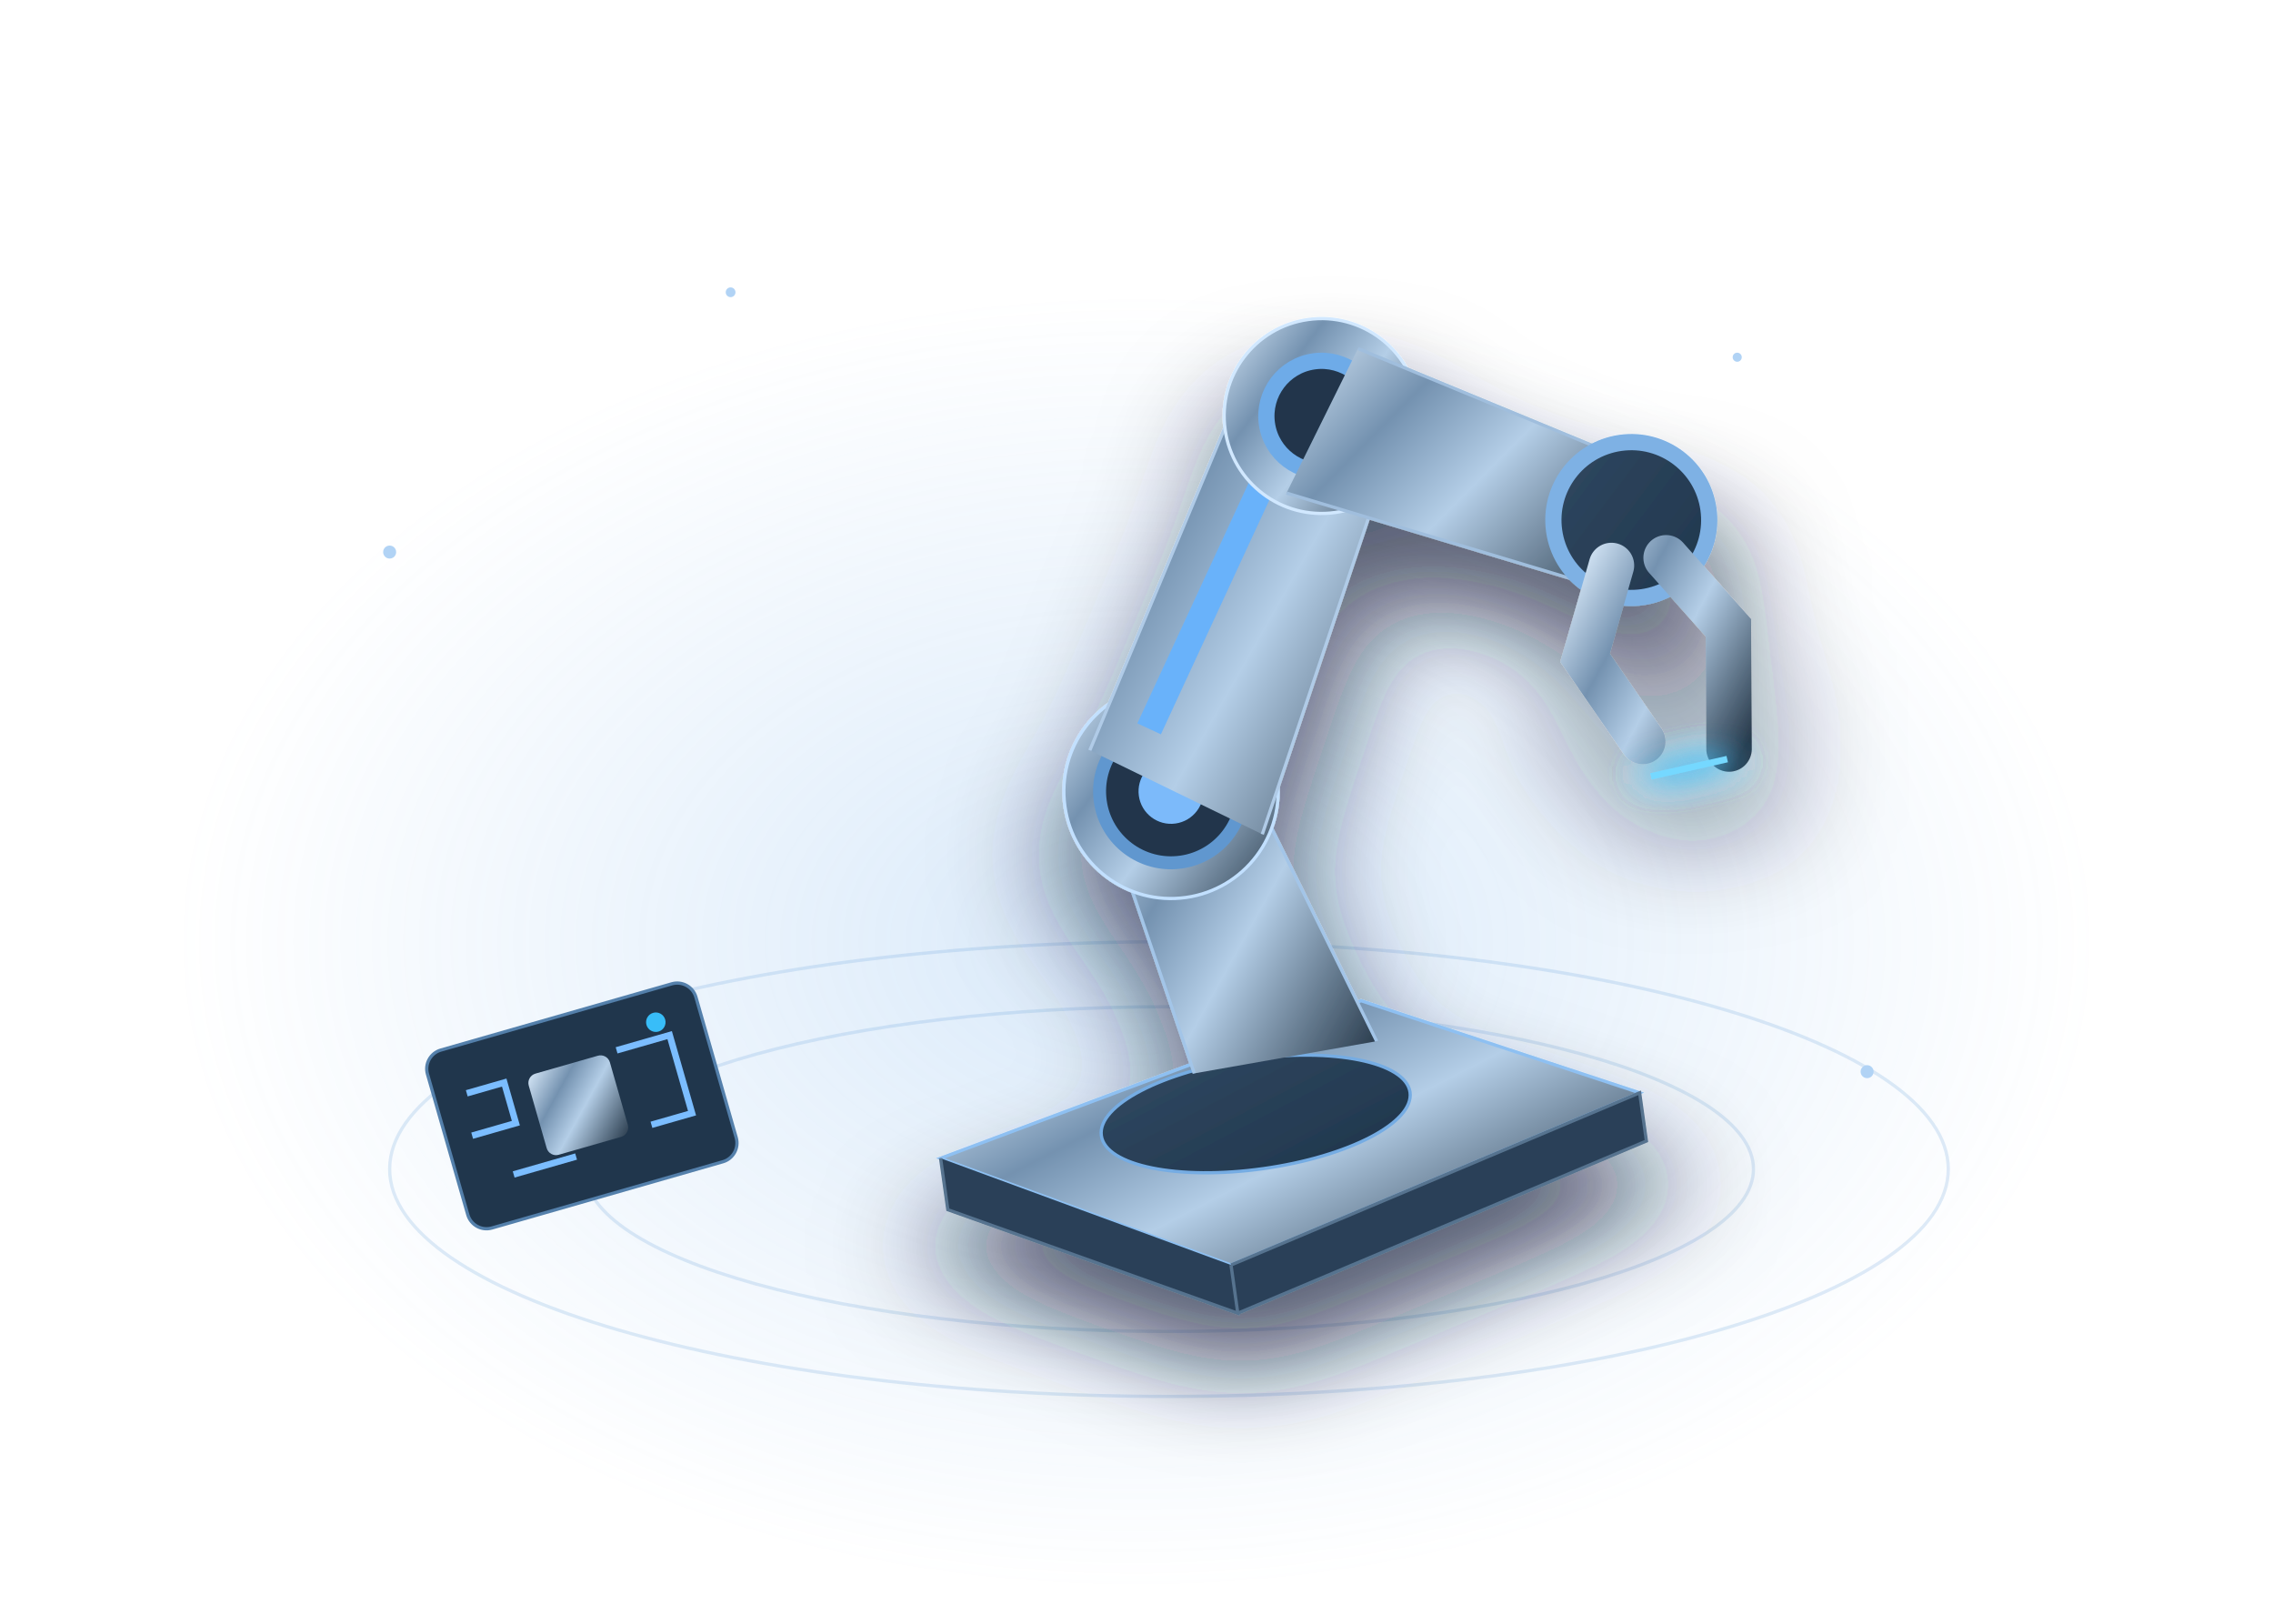
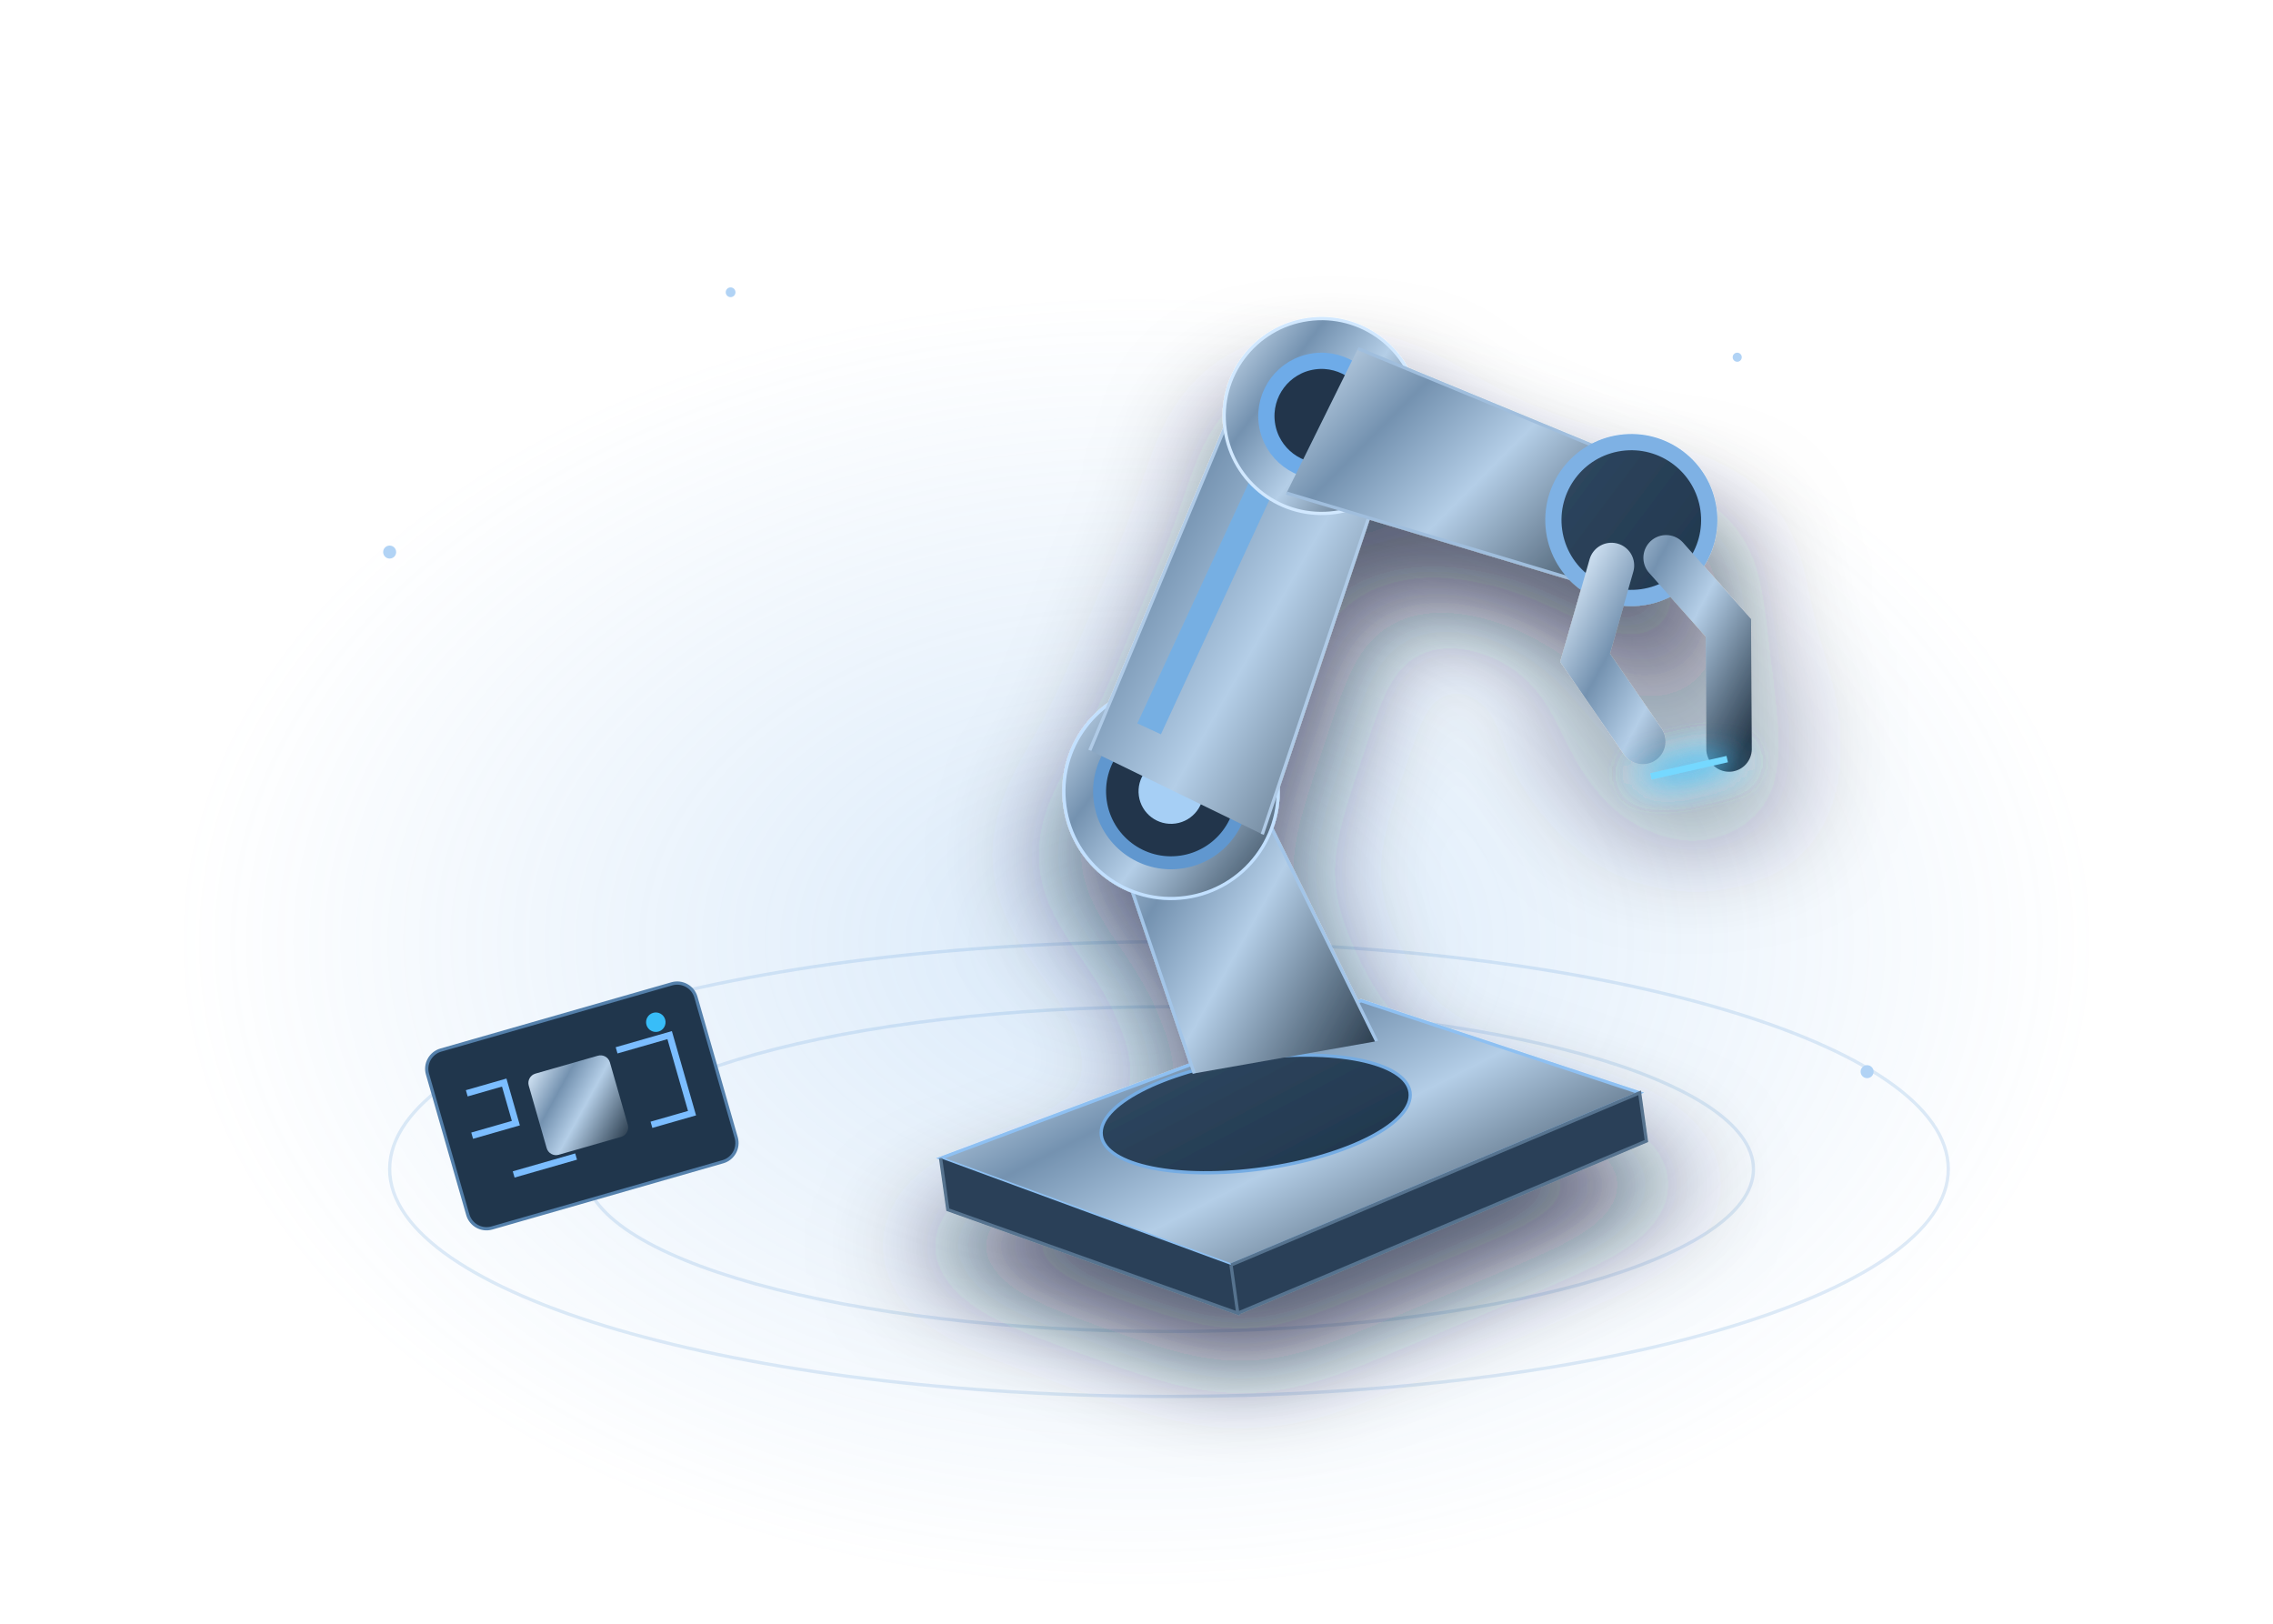
<svg xmlns="http://www.w3.org/2000/svg" viewBox="0 0 700 500" fill="none">
  <defs>
    <linearGradient id="metal" x1="0" y1="0" x2="1" y2="1">
      <stop stop-color="#d7e8f8" />
      <stop offset=".3" stop-color="#7492b0" />
      <stop offset=".55" stop-color="#b4cee7" />
      <stop offset="1" stop-color="#293b4c" />
    </linearGradient>
    <linearGradient id="face" x1="0" y1="0" x2="1" y2="1">
      <stop stop-color="#304861" />
      <stop offset="1" stop-color="#20364c" />
    </linearGradient>
    <linearGradient id="violet" x1="0" y1="0" x2="1" y2="1">
      <stop stop-color="#a4d2ff" />
      <stop offset=".5" stop-color="#61a5e8" />
      <stop offset="1" stop-color="#2a4663" />
    </linearGradient>
    <linearGradient id="glass" x1="0" y1="0" x2="1" y2="1">
-       <stop stop-color="#84c0fc" stop-opacity=".27" />
+       <stop stop-color="#a6cff5" stop-opacity=".27" />
      <stop offset="1" stop-color="#4f85bc" stop-opacity=".03" />
    </linearGradient>
    <radialGradient id="halo">
      <stop stop-color="#62a6ea" stop-opacity=".24" />
      <stop offset="1" stop-color="#62a6ea" stop-opacity="0" />
    </radialGradient>
    <filter id="glow" x="-100%" y="-100%" width="300%" height="300%">
      <feGaussianBlur stdDeviation="5" />
    </filter>
    <filter id="shadow" x="-50%" y="-50%" width="200%" height="200%">
      <feDropShadow dx="0" dy="20" stdDeviation="17" flood-color="#102039" flood-opacity=".7" />
    </filter>
  </defs>
  <ellipse cx="350" cy="290" rx="300" ry="200" fill="url(#halo)" />
  <g stroke="#639ed9" stroke-opacity=".2">
    <ellipse cx="360" cy="360" rx="240" ry="70" />
    <ellipse cx="360" cy="360" rx="180" ry="50" />
  </g>
  <g filter="url(#shadow)" transform="translate(70 -25) rotate(-8 310 270)">
    <path d="M205 368 340 338 421 378 289 413Z" fill="url(#metal)" stroke="#8ec0f2" />
    <path d="M205 368v16l84 44v-15M289 413l132-35v15l-132 35" fill="#2a4158" stroke="#57738f" />
    <ellipse cx="303" cy="368" rx="48" ry="17" fill="url(#face)" stroke="#75ace3" />
    <path d="m286 353-16-84 42-12 31 94" fill="url(#metal)" stroke="#a3c5e8" />
    <circle cx="291" cy="266" r="33" fill="url(#metal)" stroke="#c2e0ff" />
    <circle cx="291" cy="266" r="22" fill="#20364c" stroke="#6097cf" stroke-width="4" />
-     <circle cx="291" cy="266" r="10" fill="#7bbafa" />
+     <circle cx="291" cy="266" r="10" fill="#a6cff5" />
    <path d="m268 250 60-101 43 26-54 108" fill="url(#metal)" stroke="#b0cbe7" />
-     <path d="m287 246 51-79" stroke="#69b2fa" stroke-width="8" />
+     <path d="m287 246 51-79" stroke="#76afe3" stroke-width="8" />
    <circle cx="353" cy="158" r="30" fill="url(#metal)" stroke="#d1e8ff" />
    <circle cx="353" cy="158" r="17" fill="#20364c" stroke="#6eabe8" stroke-width="5" />
    <path d="m367 139 80 47-19 35-89-41" fill="url(#metal)" stroke="#a0bedd" />
    <circle cx="443" cy="203" r="24" fill="url(#face)" stroke="#7eb1e4" stroke-width="5" />
    <path d="m452 216 16 24-5 37m-28-61-12 27 14 28" stroke="url(#metal)" stroke-width="14" stroke-linecap="round" />
    <path d="m438 282 24-2" stroke="#38bdf8" stroke-width="6" filter="url(#glow)" />
    <path d="m438 282 24-2" stroke="#74d8ff" stroke-width="2" />
  </g>
  <g transform="translate(130 325) rotate(-16)">
    <rect width="86" height="57" rx="6" fill="#20364c" stroke="#5480ab" />
    <rect x="29" y="15" width="26" height="26" rx="3" fill="url(#metal)" />
    <path d="M10 15h12v13H8m50-13h17v25H62M17 43h20" stroke="#7bbdff" stroke-width="2" />
    <circle cx="72" cy="10" r="3" fill="#38bdf8" />
  </g>
  <g fill="#b1d3f5">
    <circle cx="120" cy="170" r="2" />
    <circle cx="575" cy="330" r="2" />
    <circle cx="535" cy="110" r="1.4" />
    <circle cx="225" cy="90" r="1.5" />
  </g>
</svg>
